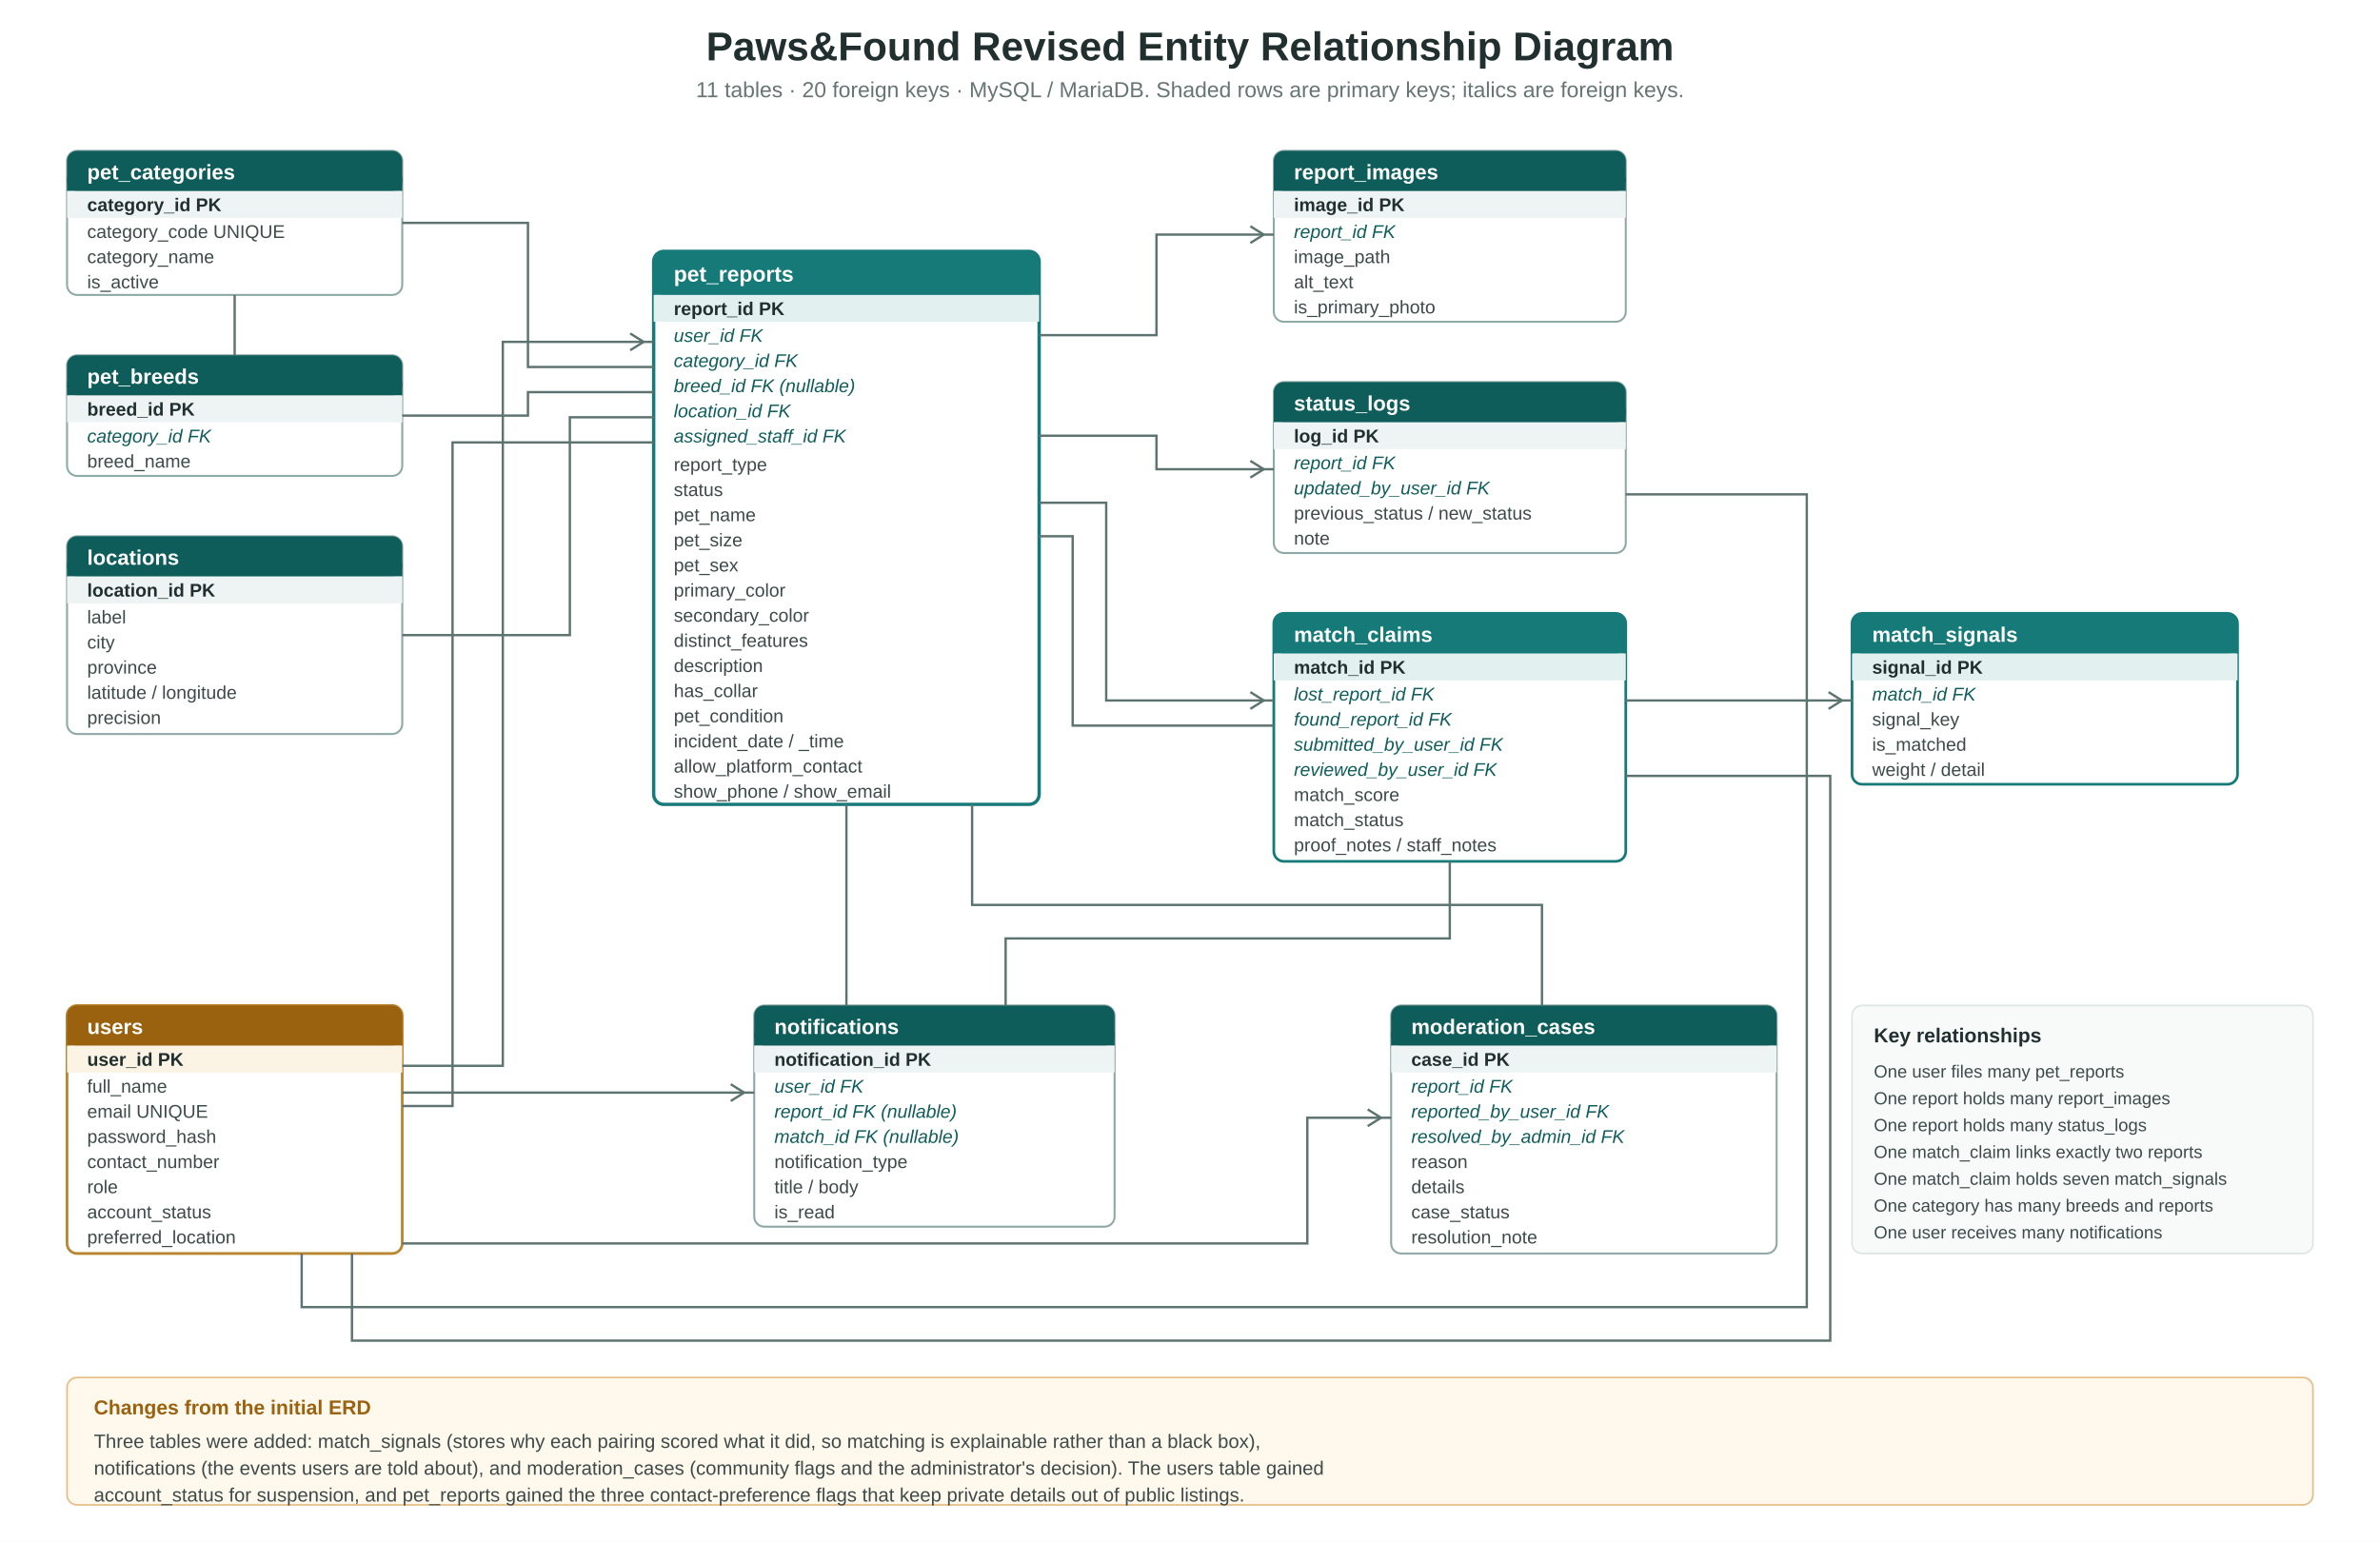
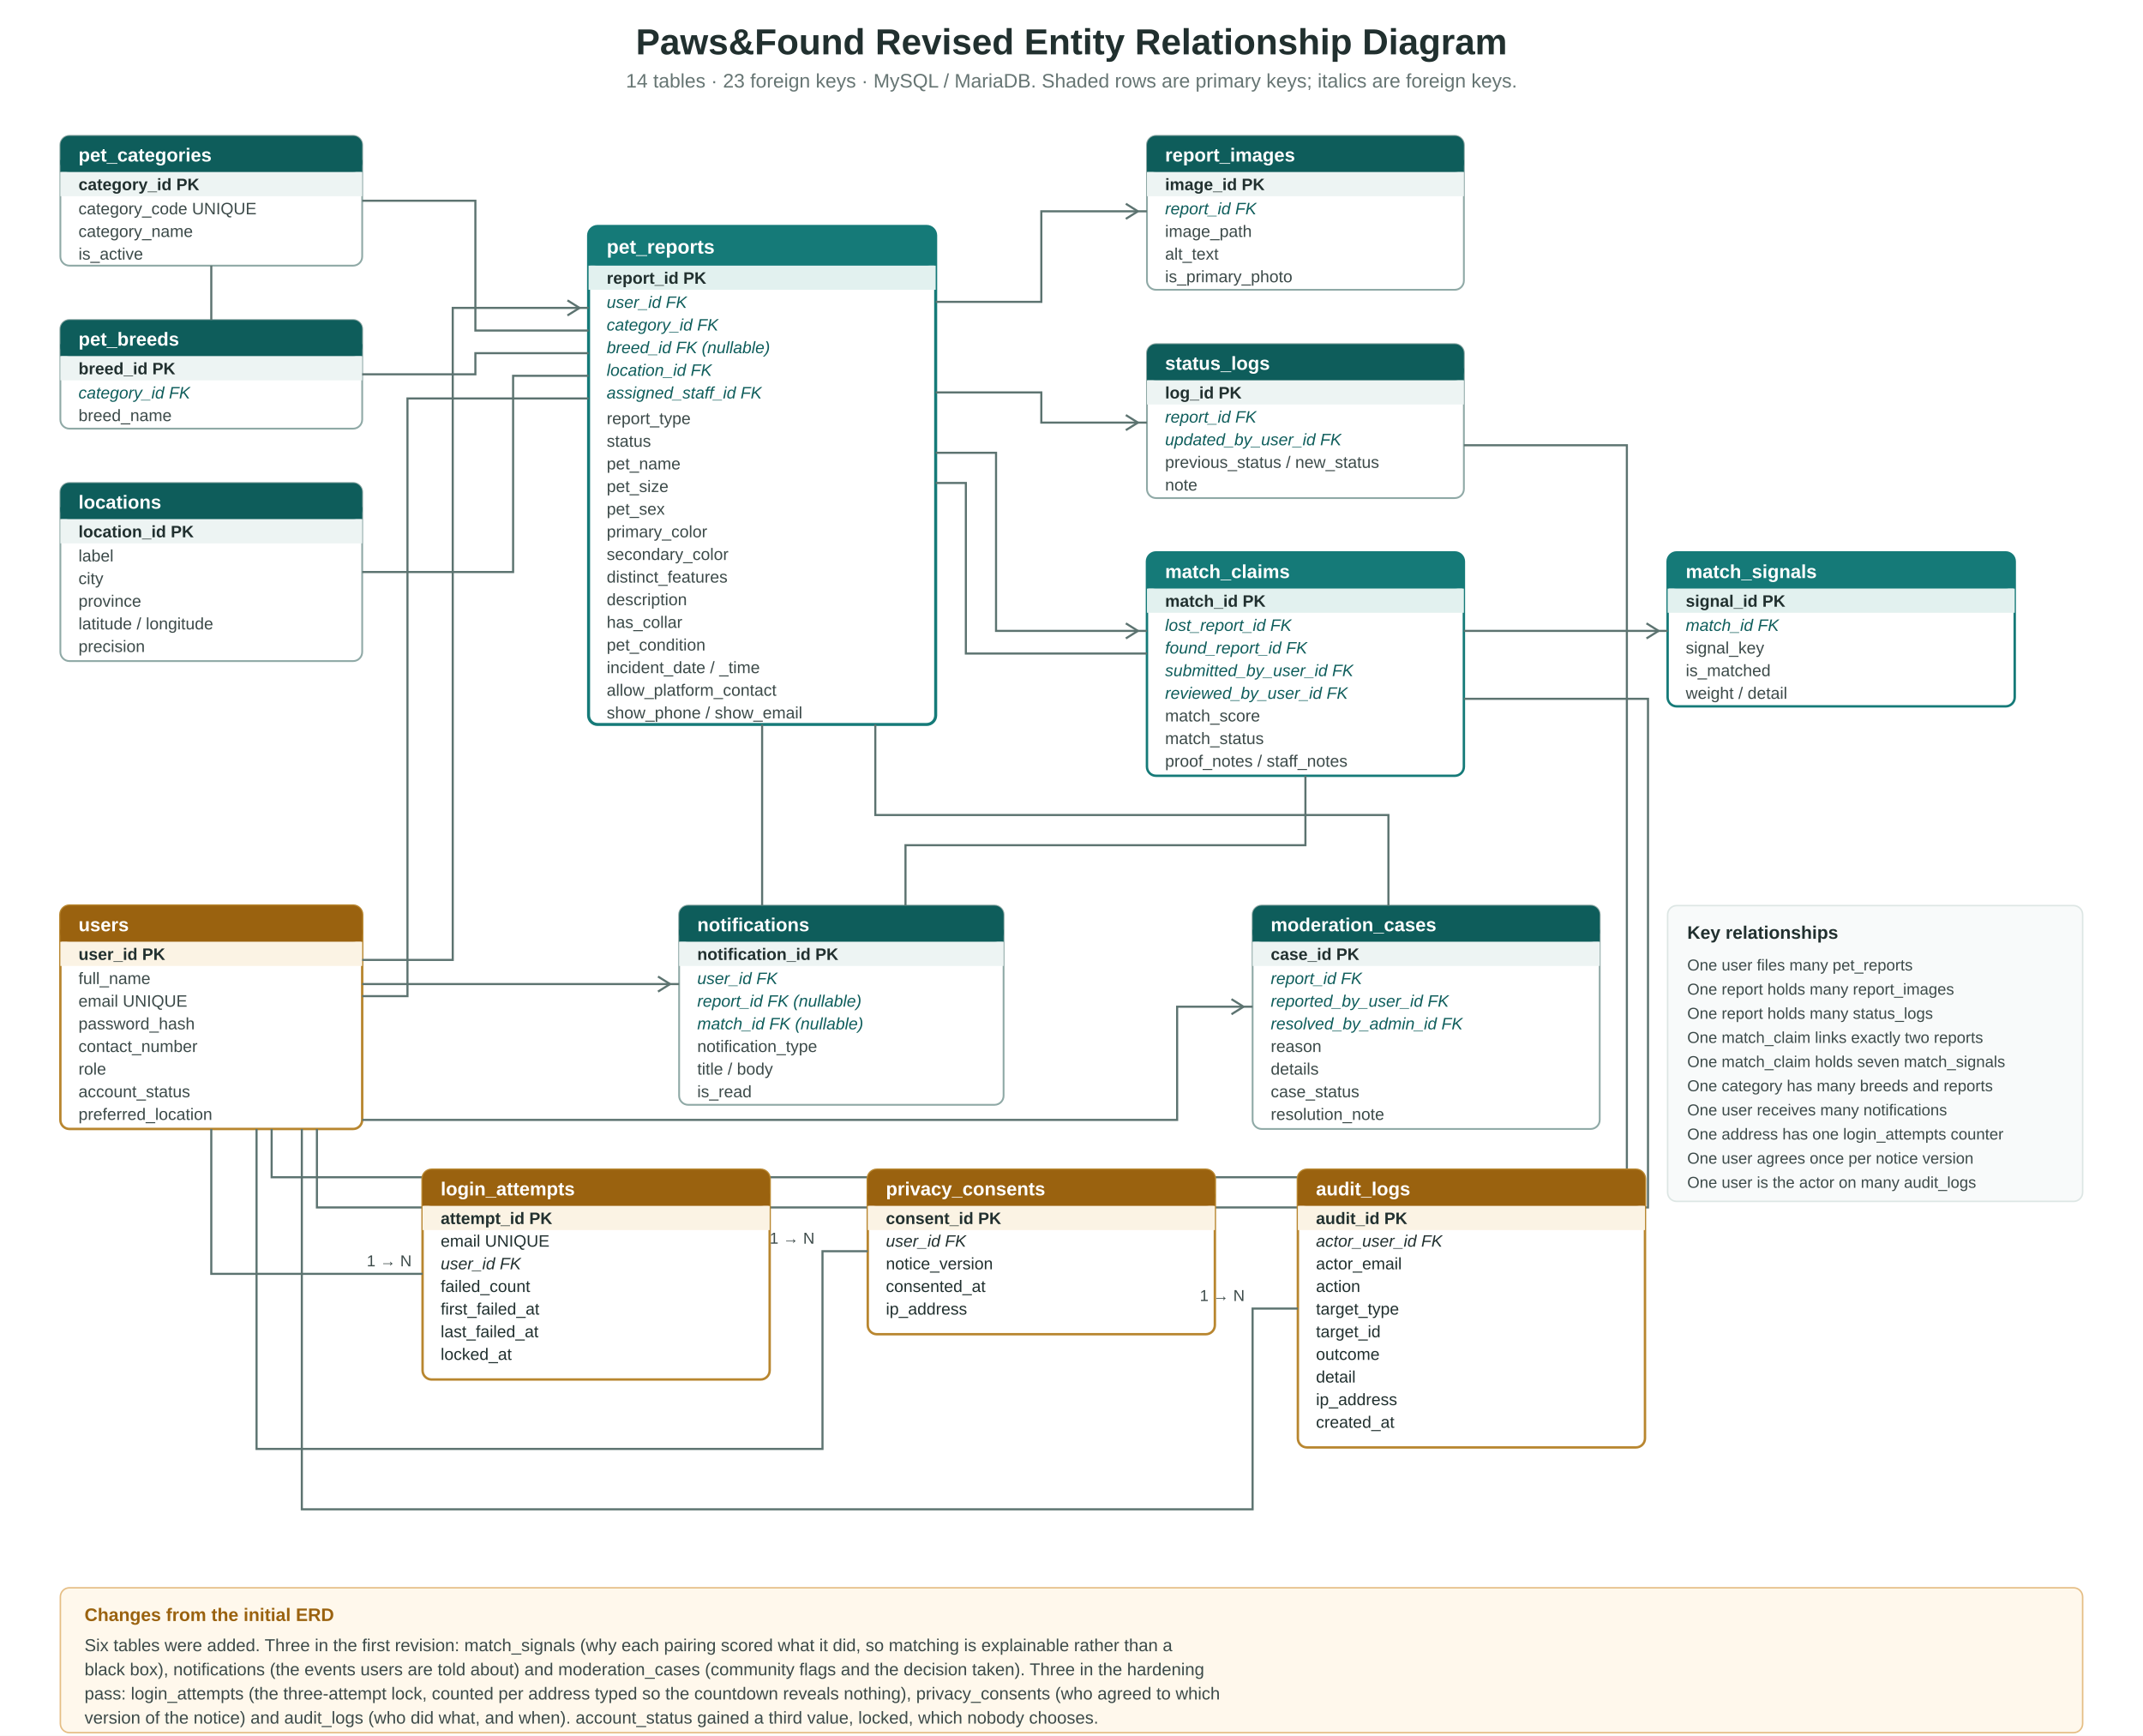
- <svg xmlns="http://www.w3.org/2000/svg" width="1420" height="920" viewBox="0 0 1420 920" font-family="Segoe UI, Arial, Helvetica, sans-serif">
-   <rect width="1420" height="920" fill="#FFFFFF" />
+ <svg xmlns="http://www.w3.org/2000/svg" width="1420" height="1150" viewBox="0 0 1420 1150" font-family="Segoe UI, Arial, Helvetica, sans-serif">
+   <rect width="1420" height="1150" fill="#FFFFFF" />
  <text x="710" y="36" text-anchor="middle" font-size="24" font-weight="700" fill="#21302F">Paws&amp;Found Revised Entity Relationship Diagram</text>
-   <text x="710" y="58" text-anchor="middle" font-size="13" fill="#667573">11 tables · 20 foreign keys · MySQL / MariaDB. Shaded rows are primary keys; italics are foreign keys.</text>
+   <text x="710" y="58" text-anchor="middle" font-size="13" fill="#667573">14 tables · 23 foreign keys · MySQL / MariaDB. Shaded rows are primary keys; italics are foreign keys.</text>
  <g>
    <rect x="40" y="90" width="200" height="86" rx="6" fill="#FFFFFF" stroke="#8FA9A6" stroke-width="1.2" />
    <rect x="40" y="90" width="200" height="24" rx="6" fill="#0E5D5B" />
    <rect x="40" y="106" width="200" height="8" fill="#0E5D5B" />
    <text x="52" y="107" font-size="12.5" font-weight="700" fill="#FFFFFF">pet_categories</text>
    <rect x="40" y="114" width="200" height="16" fill="#EDF4F3" />
    <text x="52" y="126" font-size="11" font-weight="700" fill="#21302F">category_id  PK</text>
    <text x="52" y="142" font-size="11" fill="#3C4A49">category_code  UNIQUE</text>
    <text x="52" y="157" font-size="11" fill="#3C4A49">category_name</text>
    <text x="52" y="172" font-size="11" fill="#3C4A49">is_active</text>
  </g>
  <g>
    <rect x="40" y="212" width="200" height="72" rx="6" fill="#FFFFFF" stroke="#8FA9A6" stroke-width="1.2" />
    <rect x="40" y="212" width="200" height="24" rx="6" fill="#0E5D5B" />
    <rect x="40" y="228" width="200" height="8" fill="#0E5D5B" />
    <text x="52" y="229" font-size="12.5" font-weight="700" fill="#FFFFFF">pet_breeds</text>
    <rect x="40" y="236" width="200" height="16" fill="#EDF4F3" />
    <text x="52" y="248" font-size="11" font-weight="700" fill="#21302F">breed_id  PK</text>
    <text x="52" y="264" font-size="11" font-style="italic" fill="#0E5D5B">category_id  FK</text>
    <text x="52" y="279" font-size="11" fill="#3C4A49">breed_name</text>
  </g>
  <g>
    <rect x="40" y="320" width="200" height="118" rx="6" fill="#FFFFFF" stroke="#8FA9A6" stroke-width="1.2" />
    <rect x="40" y="320" width="200" height="24" rx="6" fill="#0E5D5B" />
    <rect x="40" y="336" width="200" height="8" fill="#0E5D5B" />
    <text x="52" y="337" font-size="12.5" font-weight="700" fill="#FFFFFF">locations</text>
    <rect x="40" y="344" width="200" height="16" fill="#EDF4F3" />
    <text x="52" y="356" font-size="11" font-weight="700" fill="#21302F">location_id  PK</text>
    <text x="52" y="372" font-size="11" fill="#3C4A49">label</text>
    <text x="52" y="387" font-size="11" fill="#3C4A49">city</text>
    <text x="52" y="402" font-size="11" fill="#3C4A49">province</text>
    <text x="52" y="417" font-size="11" fill="#3C4A49">latitude / longitude</text>
    <text x="52" y="432" font-size="11" fill="#3C4A49">precision</text>
  </g>
  <g>
    <rect x="40" y="600" width="200" height="148" rx="6" fill="#FFFFFF" stroke="#B8862F" stroke-width="1.6" />
    <rect x="40" y="600" width="200" height="24" rx="6" fill="#9A620F" />
    <rect x="40" y="616" width="200" height="8" fill="#9A620F" />
    <text x="52" y="617" font-size="12.5" font-weight="700" fill="#FFFFFF">users</text>
    <rect x="40" y="624" width="200" height="16" fill="#FBF3E4" />
    <text x="52" y="636" font-size="11" font-weight="700" fill="#21302F">user_id  PK</text>
    <text x="52" y="652" font-size="11" fill="#3C4A49">full_name</text>
    <text x="52" y="667" font-size="11" fill="#3C4A49">email  UNIQUE</text>
    <text x="52" y="682" font-size="11" fill="#3C4A49">password_hash</text>
    <text x="52" y="697" font-size="11" fill="#3C4A49">contact_number</text>
    <text x="52" y="712" font-size="11" fill="#3C4A49">role</text>
    <text x="52" y="727" font-size="11" fill="#3C4A49">account_status</text>
    <text x="52" y="742" font-size="11" fill="#3C4A49">preferred_location</text>
  </g>
  <g>
    <rect x="390" y="150" width="230" height="330" rx="6" fill="#FFFFFF" stroke="#157A78" stroke-width="2" />
    <rect x="390" y="150" width="230" height="26" rx="6" fill="#157A78" />
    <rect x="390" y="168" width="230" height="8" fill="#157A78" />
    <text x="402" y="168" font-size="13" font-weight="700" fill="#FFFFFF">pet_reports</text>
    <rect x="390" y="176" width="230" height="16" fill="#E2F1EF" />
    <text x="402" y="188" font-size="11" font-weight="700" fill="#21302F">report_id  PK</text>
    <text x="402" y="204" font-size="11" font-style="italic" fill="#0E5D5B">user_id  FK</text>
    <text x="402" y="219" font-size="11" font-style="italic" fill="#0E5D5B">category_id  FK</text>
    <text x="402" y="234" font-size="11" font-style="italic" fill="#0E5D5B">breed_id  FK  (nullable)</text>
    <text x="402" y="249" font-size="11" font-style="italic" fill="#0E5D5B">location_id  FK</text>
    <text x="402" y="264" font-size="11" font-style="italic" fill="#0E5D5B">assigned_staff_id  FK</text>
    <text x="402" y="281" font-size="11" fill="#3C4A49">report_type</text>
    <text x="402" y="296" font-size="11" fill="#3C4A49">status</text>
    <text x="402" y="311" font-size="11" fill="#3C4A49">pet_name</text>
    <text x="402" y="326" font-size="11" fill="#3C4A49">pet_size</text>
    <text x="402" y="341" font-size="11" fill="#3C4A49">pet_sex</text>
    <text x="402" y="356" font-size="11" fill="#3C4A49">primary_color</text>
    <text x="402" y="371" font-size="11" fill="#3C4A49">secondary_color</text>
    <text x="402" y="386" font-size="11" fill="#3C4A49">distinct_features</text>
    <text x="402" y="401" font-size="11" fill="#3C4A49">description</text>
    <text x="402" y="416" font-size="11" fill="#3C4A49">has_collar</text>
    <text x="402" y="431" font-size="11" fill="#3C4A49">pet_condition</text>
    <text x="402" y="446" font-size="11" fill="#3C4A49">incident_date / _time</text>
    <text x="402" y="461" font-size="11" fill="#3C4A49">allow_platform_contact</text>
    <text x="402" y="476" font-size="11" fill="#3C4A49">show_phone / show_email</text>
  </g>
  <g>
    <rect x="760" y="90" width="210" height="102" rx="6" fill="#FFFFFF" stroke="#8FA9A6" stroke-width="1.2" />
    <rect x="760" y="90" width="210" height="24" rx="6" fill="#0E5D5B" />
    <rect x="760" y="106" width="210" height="8" fill="#0E5D5B" />
    <text x="772" y="107" font-size="12.5" font-weight="700" fill="#FFFFFF">report_images</text>
    <rect x="760" y="114" width="210" height="16" fill="#EDF4F3" />
    <text x="772" y="126" font-size="11" font-weight="700" fill="#21302F">image_id  PK</text>
    <text x="772" y="142" font-size="11" font-style="italic" fill="#0E5D5B">report_id  FK</text>
    <text x="772" y="157" font-size="11" fill="#3C4A49">image_path</text>
    <text x="772" y="172" font-size="11" fill="#3C4A49">alt_text</text>
    <text x="772" y="187" font-size="11" fill="#3C4A49">is_primary_photo</text>
  </g>
  <g>
    <rect x="760" y="228" width="210" height="102" rx="6" fill="#FFFFFF" stroke="#8FA9A6" stroke-width="1.2" />
    <rect x="760" y="228" width="210" height="24" rx="6" fill="#0E5D5B" />
    <rect x="760" y="244" width="210" height="8" fill="#0E5D5B" />
    <text x="772" y="245" font-size="12.5" font-weight="700" fill="#FFFFFF">status_logs</text>
    <rect x="760" y="252" width="210" height="16" fill="#EDF4F3" />
    <text x="772" y="264" font-size="11" font-weight="700" fill="#21302F">log_id  PK</text>
    <text x="772" y="280" font-size="11" font-style="italic" fill="#0E5D5B">report_id  FK</text>
    <text x="772" y="295" font-size="11" font-style="italic" fill="#0E5D5B">updated_by_user_id  FK</text>
    <text x="772" y="310" font-size="11" fill="#3C4A49">previous_status / new_status</text>
    <text x="772" y="325" font-size="11" fill="#3C4A49">note</text>
  </g>
  <g>
    <rect x="760" y="366" width="210" height="148" rx="6" fill="#FFFFFF" stroke="#157A78" stroke-width="1.6" />
    <rect x="760" y="366" width="210" height="24" rx="6" fill="#157A78" />
    <rect x="760" y="382" width="210" height="8" fill="#157A78" />
    <text x="772" y="383" font-size="12.5" font-weight="700" fill="#FFFFFF">match_claims</text>
    <rect x="760" y="390" width="210" height="16" fill="#E2F1EF" />
    <text x="772" y="402" font-size="11" font-weight="700" fill="#21302F">match_id  PK</text>
    <text x="772" y="418" font-size="11" font-style="italic" fill="#0E5D5B">lost_report_id  FK</text>
    <text x="772" y="433" font-size="11" font-style="italic" fill="#0E5D5B">found_report_id  FK</text>
    <text x="772" y="448" font-size="11" font-style="italic" fill="#0E5D5B">submitted_by_user_id  FK</text>
    <text x="772" y="463" font-size="11" font-style="italic" fill="#0E5D5B">reviewed_by_user_id  FK</text>
    <text x="772" y="478" font-size="11" fill="#3C4A49">match_score</text>
    <text x="772" y="493" font-size="11" fill="#3C4A49">match_status</text>
    <text x="772" y="508" font-size="11" fill="#3C4A49">proof_notes / staff_notes</text>
  </g>
  <g>
    <rect x="1105" y="366" width="230" height="102" rx="6" fill="#FFFFFF" stroke="#157A78" stroke-width="1.6" />
    <rect x="1105" y="366" width="230" height="24" rx="6" fill="#157A78" />
    <rect x="1105" y="382" width="230" height="8" fill="#157A78" />
    <text x="1117" y="383" font-size="12.5" font-weight="700" fill="#FFFFFF">match_signals</text>
    <rect x="1105" y="390" width="230" height="16" fill="#E2F1EF" />
    <text x="1117" y="402" font-size="11" font-weight="700" fill="#21302F">signal_id  PK</text>
    <text x="1117" y="418" font-size="11" font-style="italic" fill="#0E5D5B">match_id  FK</text>
    <text x="1117" y="433" font-size="11" fill="#3C4A49">signal_key</text>
    <text x="1117" y="448" font-size="11" fill="#3C4A49">is_matched</text>
    <text x="1117" y="463" font-size="11" fill="#3C4A49">weight / detail</text>
  </g>
  <g>
    <rect x="450" y="600" width="215" height="132" rx="6" fill="#FFFFFF" stroke="#8FA9A6" stroke-width="1.2" />
    <rect x="450" y="600" width="215" height="24" rx="6" fill="#0E5D5B" />
    <rect x="450" y="616" width="215" height="8" fill="#0E5D5B" />
    <text x="462" y="617" font-size="12.5" font-weight="700" fill="#FFFFFF">notifications</text>
    <rect x="450" y="624" width="215" height="16" fill="#EDF4F3" />
    <text x="462" y="636" font-size="11" font-weight="700" fill="#21302F">notification_id  PK</text>
    <text x="462" y="652" font-size="11" font-style="italic" fill="#0E5D5B">user_id  FK</text>
    <text x="462" y="667" font-size="11" font-style="italic" fill="#0E5D5B">report_id  FK  (nullable)</text>
    <text x="462" y="682" font-size="11" font-style="italic" fill="#0E5D5B">match_id  FK  (nullable)</text>
    <text x="462" y="697" font-size="11" fill="#3C4A49">notification_type</text>
    <text x="462" y="712" font-size="11" fill="#3C4A49">title / body</text>
    <text x="462" y="727" font-size="11" fill="#3C4A49">is_read</text>
  </g>
  <g>
    <rect x="830" y="600" width="230" height="148" rx="6" fill="#FFFFFF" stroke="#8FA9A6" stroke-width="1.2" />
    <rect x="830" y="600" width="230" height="24" rx="6" fill="#0E5D5B" />
    <rect x="830" y="616" width="230" height="8" fill="#0E5D5B" />
    <text x="842" y="617" font-size="12.5" font-weight="700" fill="#FFFFFF">moderation_cases</text>
    <rect x="830" y="624" width="230" height="16" fill="#EDF4F3" />
    <text x="842" y="636" font-size="11" font-weight="700" fill="#21302F">case_id  PK</text>
    <text x="842" y="652" font-size="11" font-style="italic" fill="#0E5D5B">report_id  FK</text>
    <text x="842" y="667" font-size="11" font-style="italic" fill="#0E5D5B">reported_by_user_id  FK</text>
    <text x="842" y="682" font-size="11" font-style="italic" fill="#0E5D5B">resolved_by_admin_id  FK</text>
    <text x="842" y="697" font-size="11" fill="#3C4A49">reason</text>
    <text x="842" y="712" font-size="11" fill="#3C4A49">details</text>
    <text x="842" y="727" font-size="11" fill="#3C4A49">case_status</text>
    <text x="842" y="742" font-size="11" fill="#3C4A49">resolution_note</text>
  </g>
  <g stroke="#5C7370" stroke-width="1.4" fill="none">
    <path d="M140 176 L140 212" />
    <path d="M240 133 L315 133 L315 219 L390 219" />
    <path d="M240 248 L315 248 L315 234 L390 234" />
    <path d="M240 379 L340 379 L340 249 L390 249" />
    <path d="M240 636 L300 636 L300 204 L390 204" />
    <path d="M240 660 L270 660 L270 264 L390 264" />
    <path d="M620 200 L690 200 L690 140 L760 140" />
    <path d="M620 260 L690 260 L690 280 L760 280" />
    <path d="M620 300 L660 300 L660 418 L760 418" />
    <path d="M620 320 L640 320 L640 433 L760 433" />
    <path d="M970 418 L1105 418" />
    <path d="M180 748 L180 780 L1078 780 L1078 295 L970 295" />
    <path d="M210 748 L210 800 L1092 800 L1092 463 L970 463" />
    <path d="M240 652 L450 652" />
    <path d="M505 480 L505 600" />
    <path d="M865 514 L865 560 L600 560 L600 600" />
    <path d="M580 480 L580 540 L920 540 L920 600" />
    <path d="M240 742 L780 742 L780 667 L830 667" />
  </g>
  <g stroke="#5C7370" stroke-width="1.4" fill="none">
    <path d="M384 204 l-8 -5 M384 204 l-8 5" />
    <path d="M754 140 l-8 -5 M754 140 l-8 5" />
    <path d="M754 280 l-8 -5 M754 280 l-8 5" />
    <path d="M754 418 l-8 -5 M754 418 l-8 5" />
    <path d="M1099 418 l-8 -5 M1099 418 l-8 5" />
    <path d="M444 652 l-8 -5 M444 652 l-8 5" />
    <path d="M824 667 l-8 -5 M824 667 l-8 5" />
  </g>
-   <rect x="1105" y="600" width="275" height="148" rx="6" fill="#F8FAFA" stroke="#DDE6E4" />
+   <rect x="1105" y="600" width="275" height="196" rx="6" fill="#F8FAFA" stroke="#DDE6E4" />
  <text x="1118" y="622" font-size="12" font-weight="700" fill="#21302F">Key relationships</text>
  <text x="1118" y="643" font-size="10.5" fill="#3C4A49">One user files many pet_reports</text>
  <text x="1118" y="659" font-size="10.5" fill="#3C4A49">One report holds many report_images</text>
  <text x="1118" y="675" font-size="10.5" fill="#3C4A49">One report holds many status_logs</text>
  <text x="1118" y="691" font-size="10.5" fill="#3C4A49">One match_claim links exactly two reports</text>
  <text x="1118" y="707" font-size="10.5" fill="#3C4A49">One match_claim holds seven match_signals</text>
  <text x="1118" y="723" font-size="10.5" fill="#3C4A49">One category has many breeds and reports</text>
  <text x="1118" y="739" font-size="10.5" fill="#3C4A49">One user receives many notifications</text>
-   <rect x="40" y="822" width="1340" height="76" rx="6" fill="#FFF8EC" stroke="#E5BE85" />
-   <text x="56" y="844" font-size="12" font-weight="700" fill="#9A620F">Changes from the initial ERD</text>
-   <text x="56" y="864" font-size="11.5" fill="#3C4A49">Three tables were added: match_signals (stores why each pairing scored what it did, so matching is explainable rather than a black box),</text>
-   <text x="56" y="880" font-size="11.5" fill="#3C4A49">notifications (the events users are told about), and moderation_cases (community flags and the administrator's decision). The users table gained</text>
-   <text x="56" y="896" font-size="11.5" fill="#3C4A49">account_status for suspension, and pet_reports gained the three contact-preference flags that keep private details out of public listings.</text>
+   <text x="1118" y="755" font-size="10.5" fill="#3C4A49">One address has one login_attempts counter</text>
+   <text x="1118" y="771" font-size="10.5" fill="#3C4A49">One user agrees once per notice version</text>
+   <text x="1118" y="787" font-size="10.5" fill="#3C4A49">One user is the actor on many audit_logs</text>
+   <g>
+     <rect x="280" y="775" width="230" height="139" rx="6" fill="#FFFFFF" stroke="#B8862F" stroke-width="1.6" />
+     <rect x="280" y="775" width="230" height="24" rx="6" fill="#9A620F" />
+     <rect x="280" y="791" width="230" height="8" fill="#9A620F" />
+     <text x="292" y="792" font-size="12.5" font-weight="700" fill="#FFFFFF">login_attempts</text>
+     <rect x="280" y="799" width="230" height="16" fill="#FBF3E4" />
+     <text x="292" y="811" font-size="11" font-weight="700" fill="#21302F">attempt_id  PK</text>
+     <text x="292" y="826" font-size="11" fill="#21302F">email  UNIQUE</text>
+     <text x="292" y="841" font-size="11" font-style="italic" fill="#21302F">user_id  FK</text>
+     <text x="292" y="856" font-size="11" fill="#21302F">failed_count</text>
+     <text x="292" y="871" font-size="11" fill="#21302F">first_failed_at</text>
+     <text x="292" y="886" font-size="11" fill="#21302F">last_failed_at</text>
+     <text x="292" y="901" font-size="11" fill="#21302F">locked_at</text>
+   </g>
+   <g>
+     <rect x="575" y="775" width="230" height="109" rx="6" fill="#FFFFFF" stroke="#B8862F" stroke-width="1.6" />
+     <rect x="575" y="775" width="230" height="24" rx="6" fill="#9A620F" />
+     <rect x="575" y="791" width="230" height="8" fill="#9A620F" />
+     <text x="587" y="792" font-size="12.5" font-weight="700" fill="#FFFFFF">privacy_consents</text>
+     <rect x="575" y="799" width="230" height="16" fill="#FBF3E4" />
+     <text x="587" y="811" font-size="11" font-weight="700" fill="#21302F">consent_id  PK</text>
+     <text x="587" y="826" font-size="11" font-style="italic" fill="#21302F">user_id  FK</text>
+     <text x="587" y="841" font-size="11" fill="#21302F">notice_version</text>
+     <text x="587" y="856" font-size="11" fill="#21302F">consented_at</text>
+     <text x="587" y="871" font-size="11" fill="#21302F">ip_address</text>
+   </g>
+   <g>
+     <rect x="860" y="775" width="230" height="184" rx="6" fill="#FFFFFF" stroke="#B8862F" stroke-width="1.6" />
+     <rect x="860" y="775" width="230" height="24" rx="6" fill="#9A620F" />
+     <rect x="860" y="791" width="230" height="8" fill="#9A620F" />
+     <text x="872" y="792" font-size="12.5" font-weight="700" fill="#FFFFFF">audit_logs</text>
+     <rect x="860" y="799" width="230" height="16" fill="#FBF3E4" />
+     <text x="872" y="811" font-size="11" font-weight="700" fill="#21302F">audit_id  PK</text>
+     <text x="872" y="826" font-size="11" font-style="italic" fill="#21302F">actor_user_id  FK</text>
+     <text x="872" y="841" font-size="11" fill="#21302F">actor_email</text>
+     <text x="872" y="856" font-size="11" fill="#21302F">action</text>
+     <text x="872" y="871" font-size="11" fill="#21302F">target_type</text>
+     <text x="872" y="886" font-size="11" fill="#21302F">target_id</text>
+     <text x="872" y="901" font-size="11" fill="#21302F">outcome</text>
+     <text x="872" y="916" font-size="11" fill="#21302F">detail</text>
+     <text x="872" y="931" font-size="11" fill="#21302F">ip_address</text>
+     <text x="872" y="946" font-size="11" fill="#21302F">created_at</text>
+   </g>
+   <g stroke="#5C7370" stroke-width="1.4" fill="none">
+     <path d="M140 748 L140 844 L280 844" />
+     <path d="M170 748 L170 960 L545 960 L545 829 L575 829" />
+     <path d="M200 748 L200 1000 L830 1000 L830 867 L860 867" />
+   </g>
+   <g font-size="10.5" fill="#3C4A49">
+     <text x="243" y="839">1 → N</text>
+     <text x="510" y="824">1 → N</text>
+     <text x="795" y="862">1 → N</text>
+   </g>
+   <rect x="40" y="1052" width="1340" height="96" rx="6" fill="#FFF8EC" stroke="#E5BE85" />
+   <text x="56" y="1074" font-size="12" font-weight="700" fill="#9A620F">Changes from the initial ERD</text>
+   <text x="56" y="1094" font-size="11.5" fill="#3C4A49">Six tables were added. Three in the first revision: match_signals (why each pairing scored what it did, so matching is explainable rather than a</text>
+   <text x="56" y="1110" font-size="11.5" fill="#3C4A49">black box), notifications (the events users are told about) and moderation_cases (community flags and the decision taken). Three in the hardening</text>
+   <text x="56" y="1126" font-size="11.5" fill="#3C4A49">pass: login_attempts (the three-attempt lock, counted per address typed so the countdown reveals nothing), privacy_consents (who agreed to which</text>
+   <text x="56" y="1142" font-size="11.5" fill="#3C4A49">version of the notice) and audit_logs (who did what, and when). account_status gained a third value, locked, which nobody chooses.</text>
</svg>
